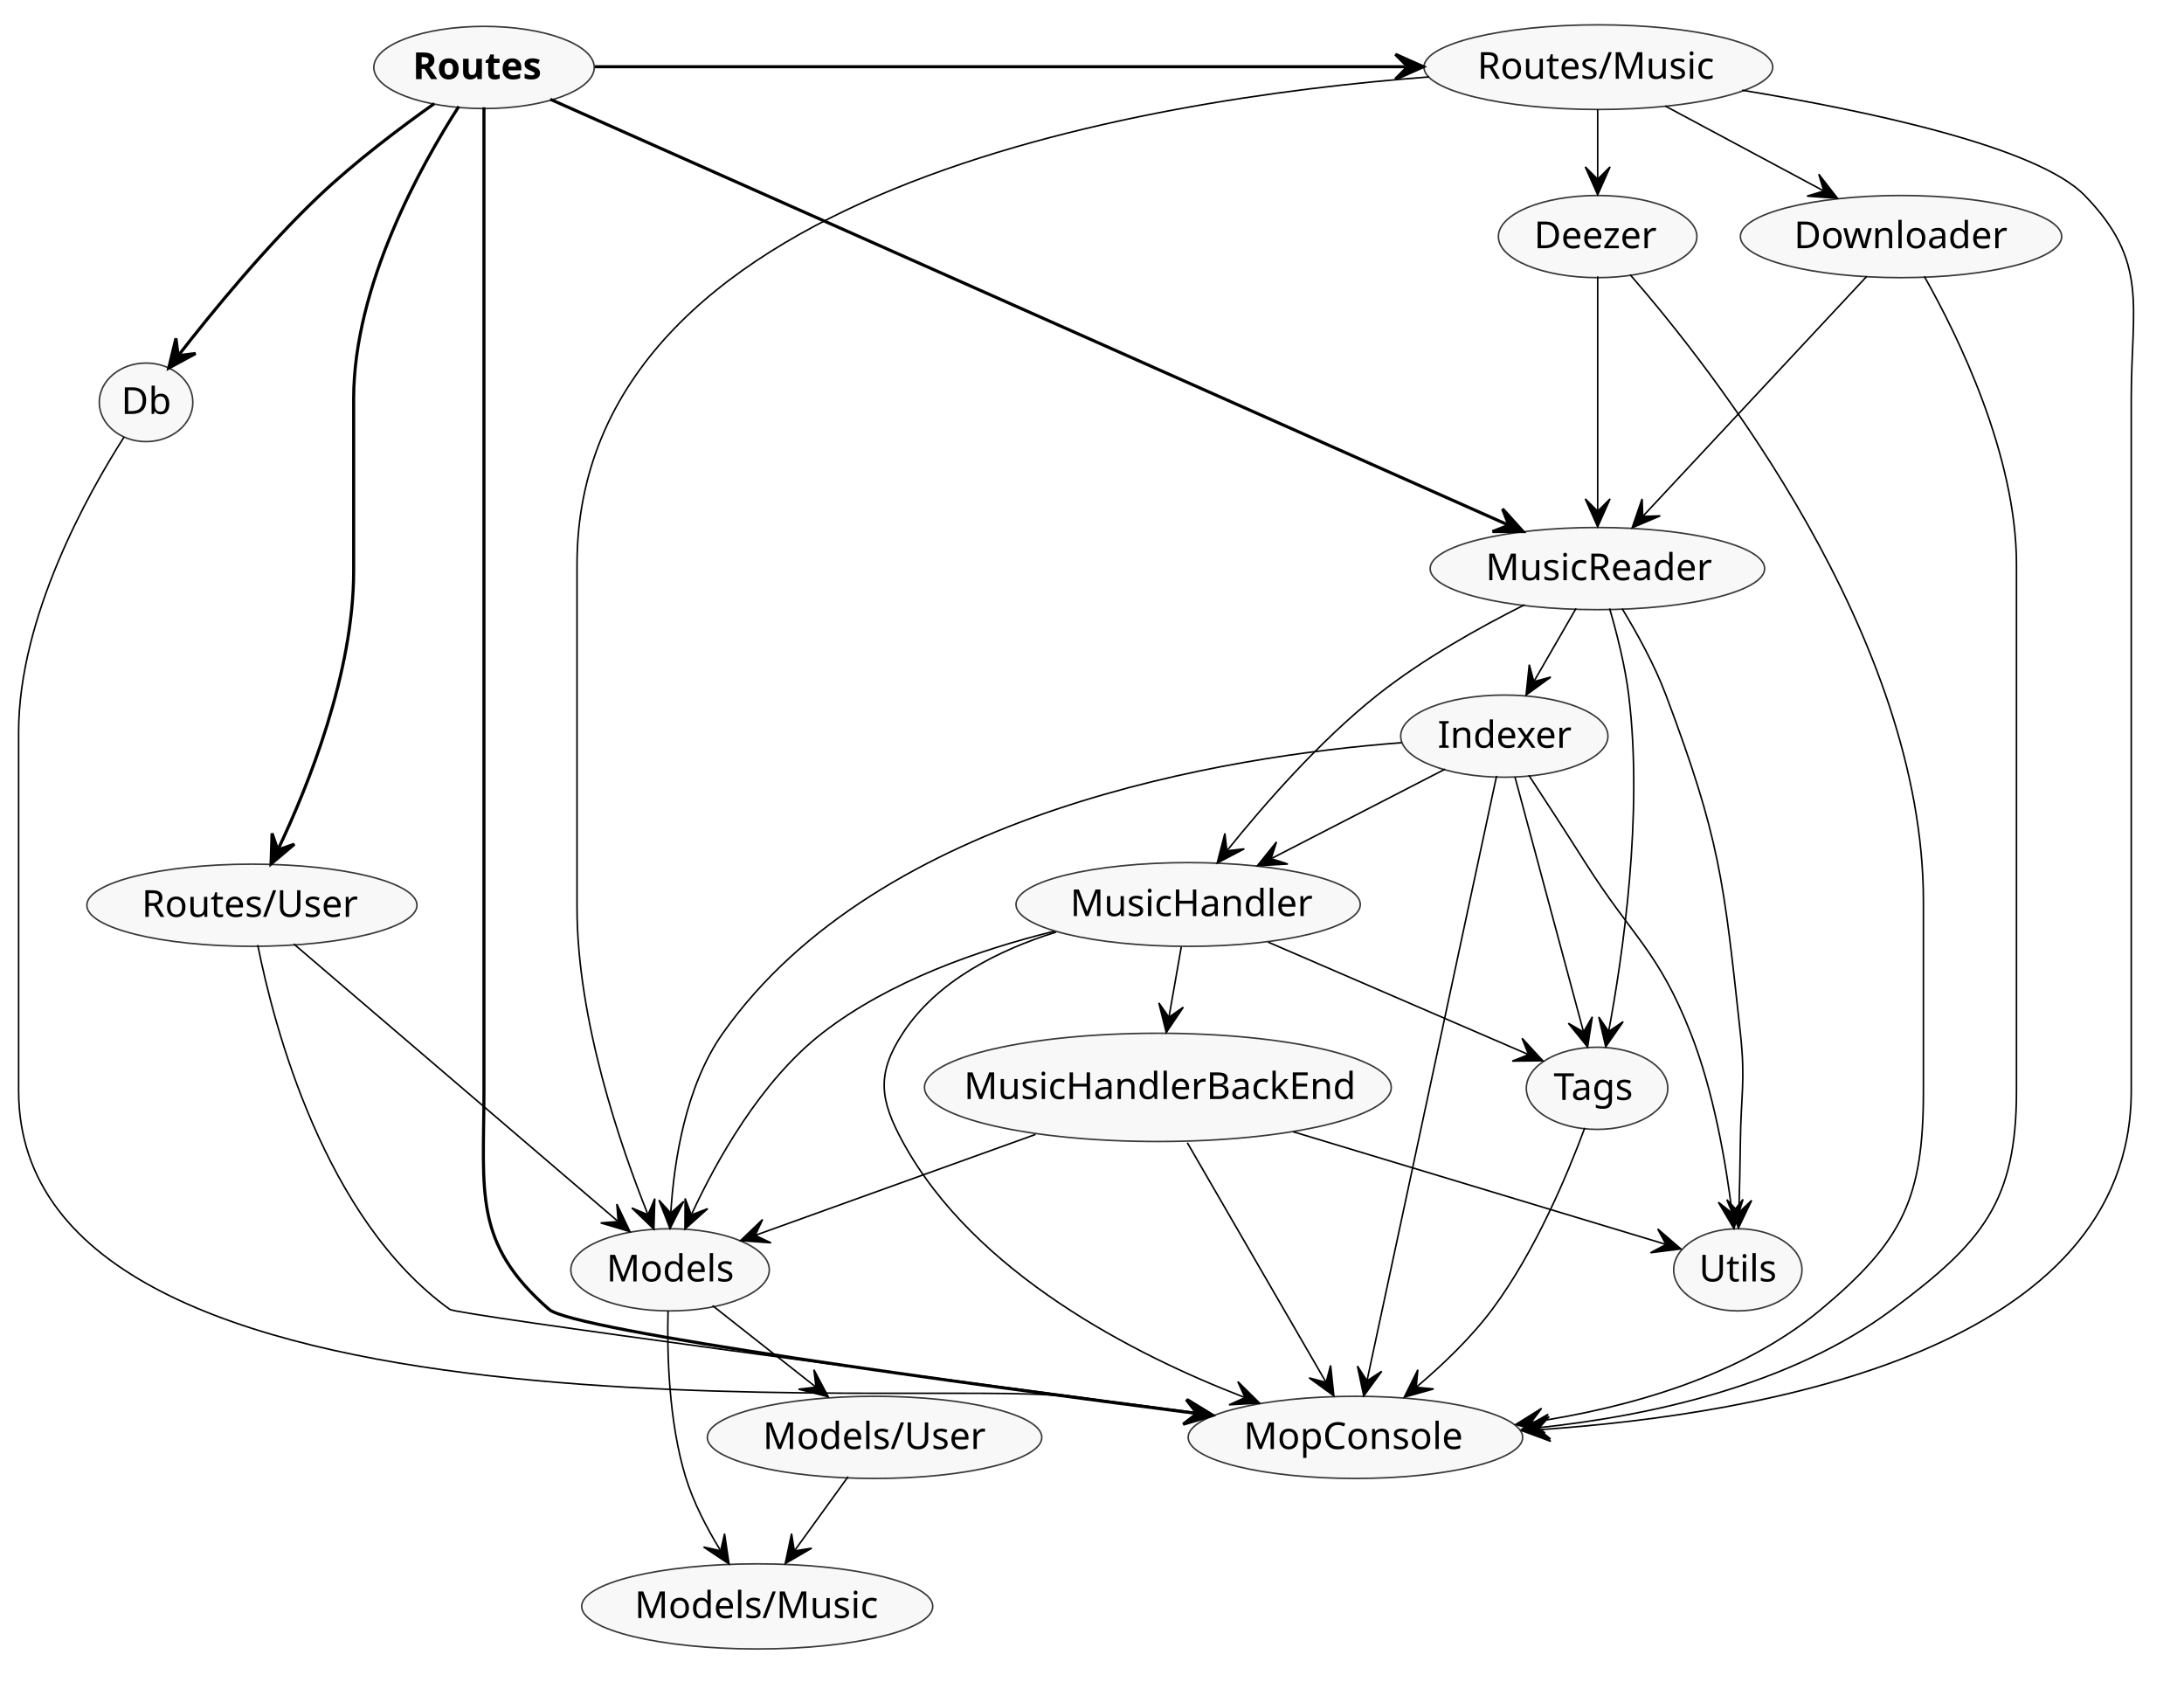
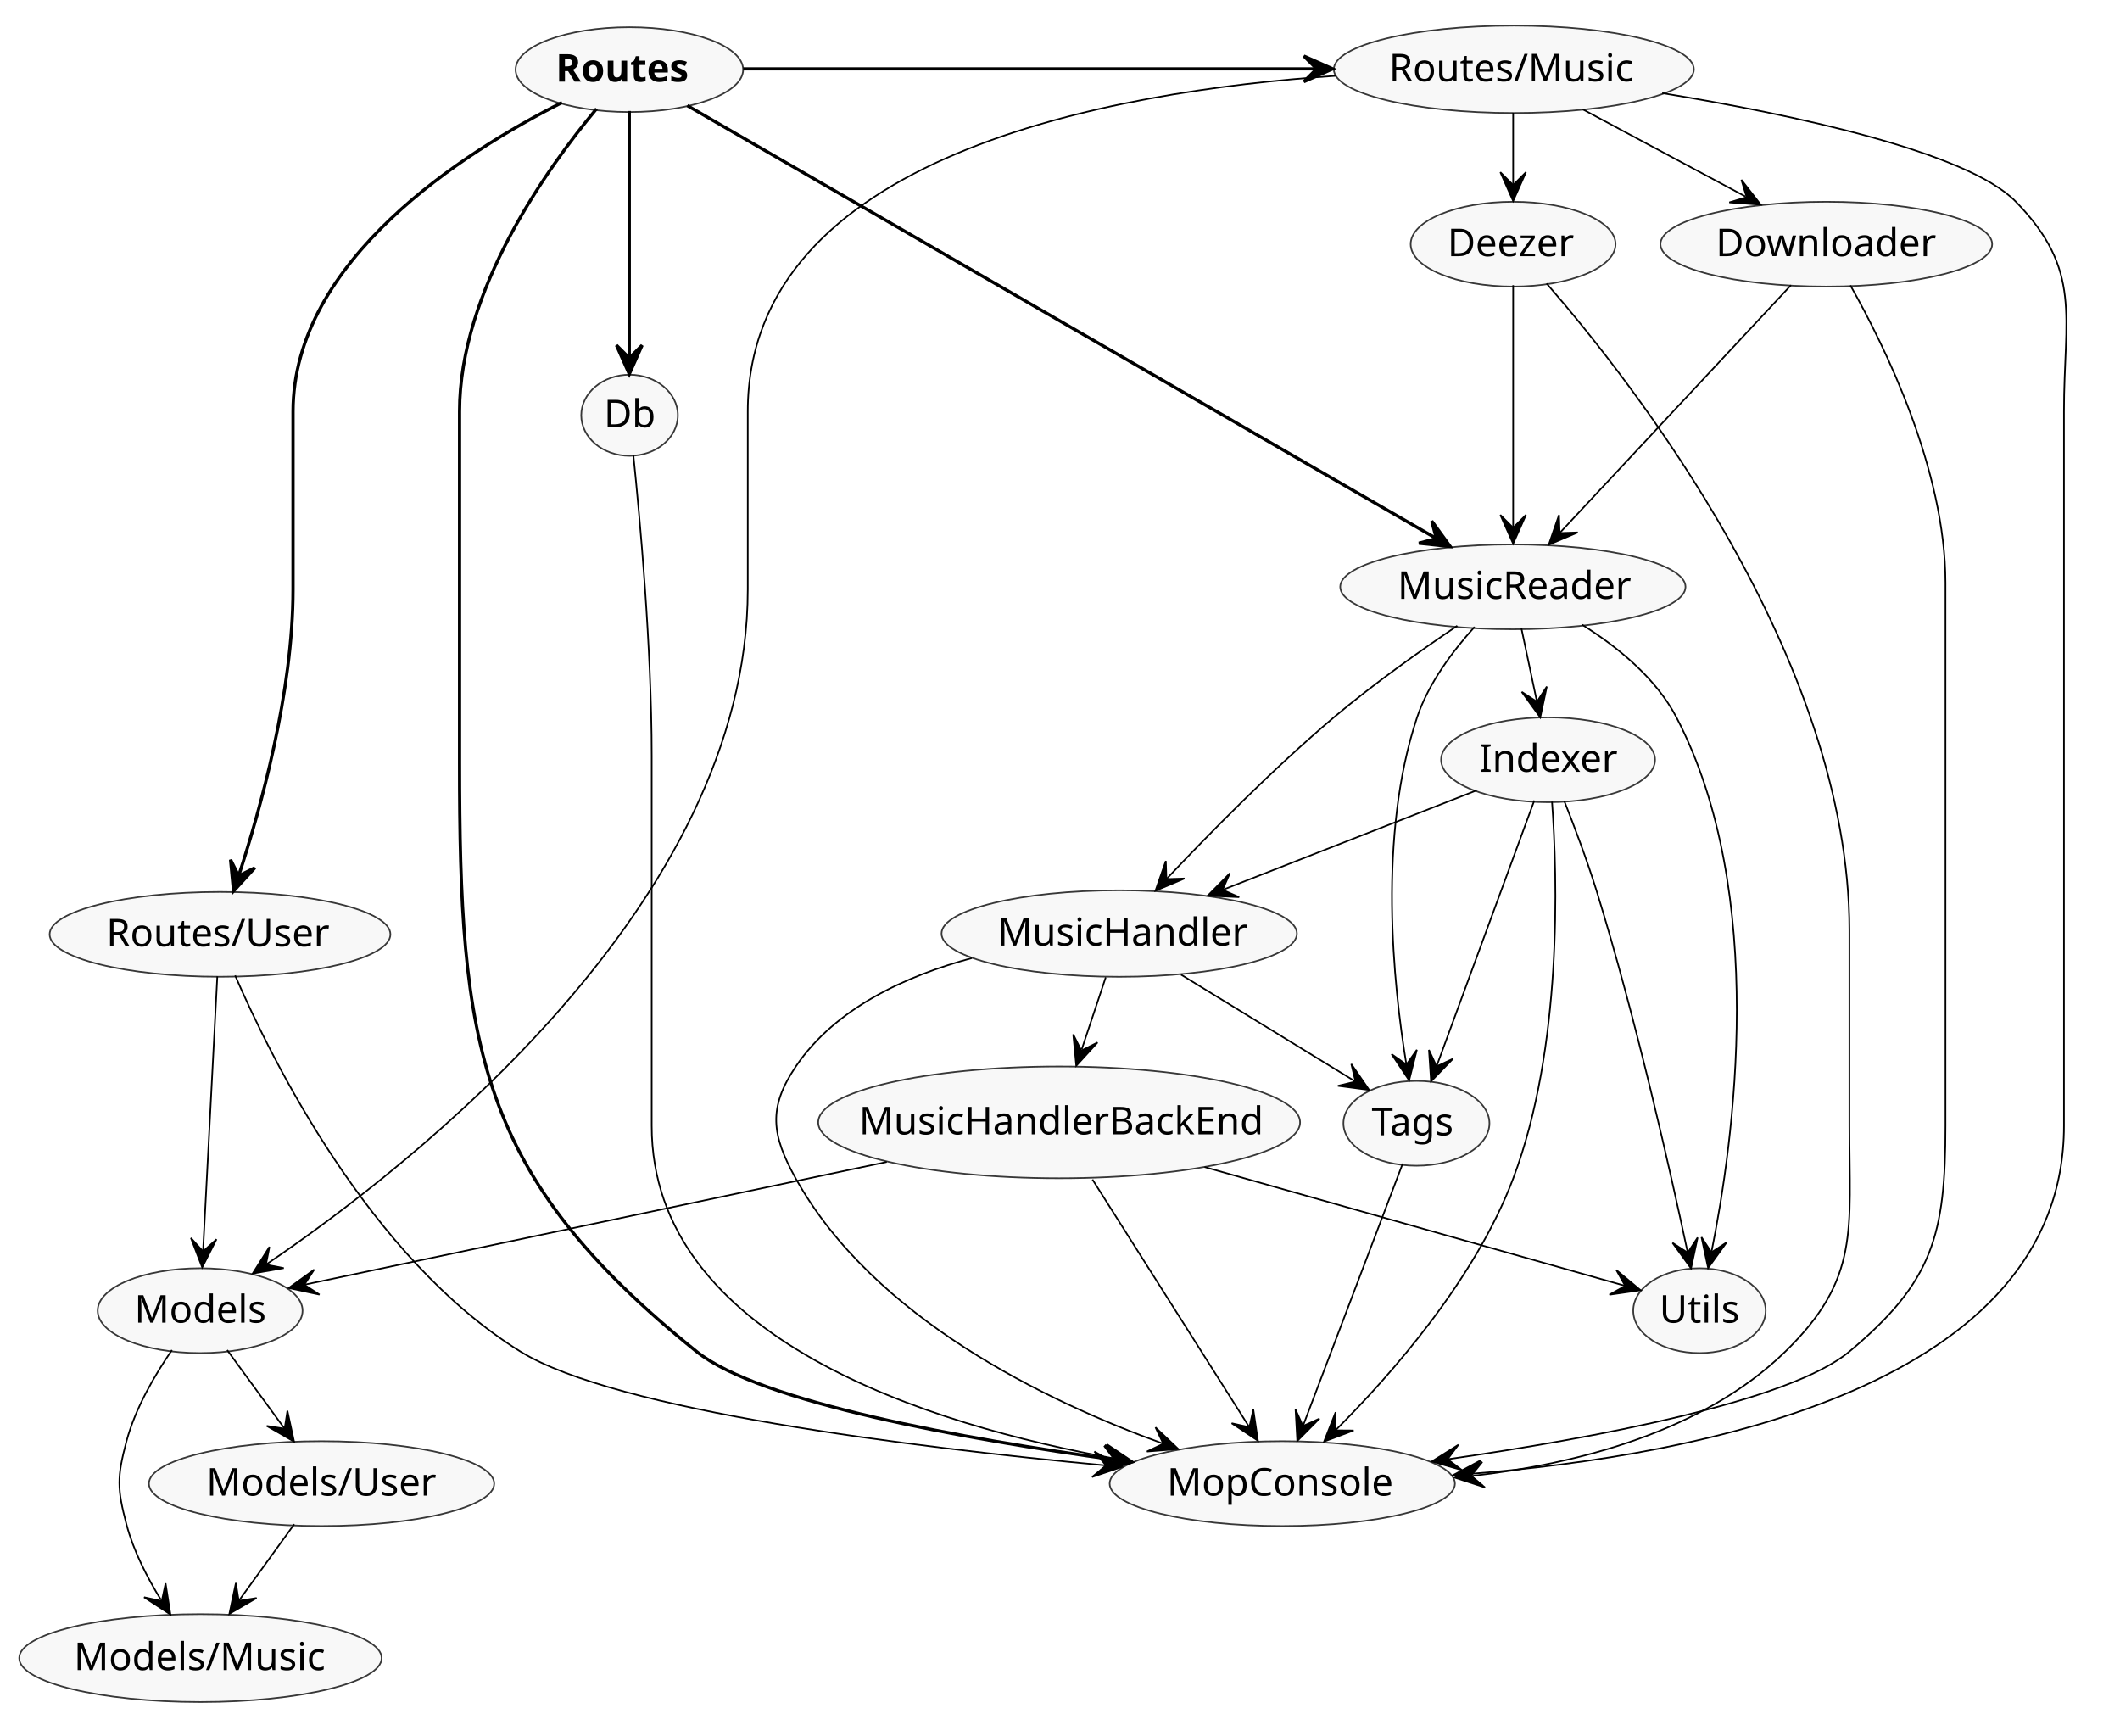
- <svg xmlns="http://www.w3.org/2000/svg" contentScriptType="application/ecmascript" contentStyleType="text/css" height="542px" preserveAspectRatio="none" style="width:704px;height:542px;" version="1.1" viewBox="0 0 704 542" width="704px" zoomAndPan="magnify">
+ <svg xmlns="http://www.w3.org/2000/svg" contentScriptType="application/ecmascript" contentStyleType="text/css" height="542px" preserveAspectRatio="none" style="width:662px;height:542px;" version="1.1" viewBox="0 0 662 542" width="662px" zoomAndPan="magnify">
  <defs />
  <g>
-     <ellipse cx="47.081" cy="129.665" fill="#F8F8F8" rx="15.081" ry="12.665" style="stroke: #383838; stroke-width: 0.5;" />
-     <text fill="#000000" font-family="Tahoma, sans-serif" font-size="12" lengthAdjust="spacingAndGlyphs" textLength="16" x="39.081" y="133.407">Db</text>
-     <ellipse cx="514.991" cy="76.242" fill="#F8F8F8" rx="31.991" ry="13.242" style="stroke: #383838; stroke-width: 0.5;" />
-     <text fill="#000000" font-family="Tahoma, sans-serif" font-size="12" lengthAdjust="spacingAndGlyphs" textLength="41" x="494.491" y="79.984">Deezer</text>
-     <ellipse cx="612.79" cy="76.242" fill="#F8F8F8" rx="51.79" ry="13.242" style="stroke: #383838; stroke-width: 0.5;" />
-     <text fill="#000000" font-family="Tahoma, sans-serif" font-size="12" lengthAdjust="spacingAndGlyphs" textLength="69" x="578.29" y="79.984">Downloader</text>
-     <ellipse cx="484.906" cy="237.242" fill="#F8F8F8" rx="33.406" ry="13.242" style="stroke: #383838; stroke-width: 0.5;" />
-     <text fill="#000000" font-family="Tahoma, sans-serif" font-size="12" lengthAdjust="spacingAndGlyphs" textLength="43" x="463.406" y="240.984">Indexer</text>
-     <ellipse cx="215.991" cy="409.242" fill="#F8F8F8" rx="31.991" ry="13.242" style="stroke: #383838; stroke-width: 0.5;" />
-     <text fill="#000000" font-family="Tahoma, sans-serif" font-size="12" lengthAdjust="spacingAndGlyphs" textLength="41" x="195.491" y="412.984">Models</text>
-     <ellipse cx="244.086" cy="517.717" fill="#F8F8F8" rx="56.586" ry="13.717" style="stroke: #383838; stroke-width: 0.5;" />
-     <text fill="#000000" font-family="Tahoma, sans-serif" font-size="12" lengthAdjust="spacingAndGlyphs" textLength="79" x="204.586" y="521.459">Models/Music</text>
-     <ellipse cx="281.912" cy="463.242" fill="#F8F8F8" rx="53.912" ry="13.242" style="stroke: #383838; stroke-width: 0.5;" />
-     <text fill="#000000" font-family="Tahoma, sans-serif" font-size="12" lengthAdjust="spacingAndGlyphs" textLength="72" x="245.912" y="466.984">Models/User</text>
-     <ellipse cx="436.912" cy="463.242" fill="#F8F8F8" rx="53.912" ry="13.242" style="stroke: #383838; stroke-width: 0.5;" />
-     <text fill="#000000" font-family="Tahoma, sans-serif" font-size="12" lengthAdjust="spacingAndGlyphs" textLength="72" x="400.912" y="466.984">MopConsole</text>
-     <ellipse cx="382.99" cy="291.498" fill="#F8F8F8" rx="55.49" ry="13.498" style="stroke: #383838; stroke-width: 0.5;" />
-     <text fill="#000000" font-family="Tahoma, sans-serif" font-size="12" lengthAdjust="spacingAndGlyphs" textLength="76" x="344.99" y="295.24">MusicHandler</text>
-     <ellipse cx="373.232" cy="350.446" fill="#F8F8F8" rx="75.232" ry="17.446" style="stroke: #383838; stroke-width: 0.5;" />
-     <text fill="#000000" font-family="Tahoma, sans-serif" font-size="12" lengthAdjust="spacingAndGlyphs" textLength="125" x="310.732" y="354.189">MusicHandlerBackEnd</text>
-     <ellipse cx="514.912" cy="183.242" fill="#F8F8F8" rx="53.912" ry="13.242" style="stroke: #383838; stroke-width: 0.5;" />
-     <text fill="#000000" font-family="Tahoma, sans-serif" font-size="12" lengthAdjust="spacingAndGlyphs" textLength="72" x="478.912" y="186.984">MusicReader</text>
-     <ellipse cx="156.027" cy="21.742" fill="#F8F8F8" rx="35.527" ry="13.242" style="stroke: #383838; stroke-width: 0.5;" />
-     <text fill="#000000" font-family="Tahoma, sans-serif" font-size="12" font-weight="bold" lengthAdjust="spacingAndGlyphs" textLength="46" x="133.027" y="25.484">Routes</text>
-     <ellipse cx="515.219" cy="21.644" fill="#F8F8F8" rx="56.219" ry="13.644" style="stroke: #383838; stroke-width: 0.5;" />
-     <text fill="#000000" font-family="Tahoma, sans-serif" font-size="12" lengthAdjust="spacingAndGlyphs" textLength="78" x="476.219" y="25.386">Routes/Music</text>
-     <ellipse cx="81.205" cy="291.742" fill="#F8F8F8" rx="53.205" ry="13.242" style="stroke: #383838; stroke-width: 0.5;" />
-     <text fill="#000000" font-family="Tahoma, sans-serif" font-size="12" lengthAdjust="spacingAndGlyphs" textLength="71" x="45.705" y="295.484">Routes/User</text>
-     <ellipse cx="514.799" cy="350.742" fill="#F8F8F8" rx="22.799" ry="13.242" style="stroke: #383838; stroke-width: 0.5;" />
-     <text fill="#000000" font-family="Tahoma, sans-serif" font-size="12" lengthAdjust="spacingAndGlyphs" textLength="28" x="500.799" y="354.484">Tags</text>
-     <ellipse cx="560.178" cy="409.242" fill="#F8F8F8" rx="20.678" ry="13.242" style="stroke: #383838; stroke-width: 0.5;" />
-     <text fill="#000000" font-family="Tahoma, sans-serif" font-size="12" lengthAdjust="spacingAndGlyphs" textLength="25" x="547.678" y="412.984">Utils</text>
-     <path d="M40.045,140.765 C28.347,159.056 6,198.861 6,236 C6,236 6,236 6,351.5 C6,470.793 298.062,444.348 343,450 C356.956,451.755 372.076,453.677 386.024,455.457 " fill="none" id="Db-&gt;MopConsole" style="stroke: #000000; stroke-width: 0.5;" />
-     <polygon fill="#000000" points="391.106,456.107,382.686,450.997,386.146,455.472,381.671,458.933,391.106,456.107" style="stroke: #000000; stroke-width: 0.5;" />
-     <path d="M525.452,88.514 C552.01,119.016 620,205.41 620,290.5 C620,290.5 620,290.5 620,351.5 C620,386.096 613.532,399.797 587,422 C561.013,443.747 524.372,453.781 493.809,458.362 " fill="none" id="Deezer-&gt;MopConsole" style="stroke: #000000; stroke-width: 0.5;" />
-     <polygon fill="#000000" points="488.569,459.103,498.04,461.804,493.52,458.403,496.92,453.883,488.569,459.103" style="stroke: #000000; stroke-width: 0.5;" />
-     <path d="M515,89.045 C515,107.617 515,143.329 515,164.674 " fill="none" id="Deezer-&gt;MusicReader" style="stroke: #000000; stroke-width: 0.5;" />
-     <polygon fill="#000000" points="515,169.772,519,160.772,515,164.772,511,160.772,515,169.772" style="stroke: #000000; stroke-width: 0.5;" />
-     <path d="M620.31,89.116 C631.093,108.173 650,146.63 650,182 C650,182 650,182 650,351.5 C650,387.525 638.875,400.458 610,422 C577.147,446.51 531.753,456.35 495.707,460.147 " fill="none" id="Downloader-&gt;MopConsole" style="stroke: #000000; stroke-width: 0.5;" />
-     <polygon fill="#000000" points="490.459,460.664,499.809,463.761,495.435,460.173,499.022,455.799,490.459,460.664" style="stroke: #000000; stroke-width: 0.5;" />
-     <path d="M601.758,89.045 C583.962,108.112 549.306,145.244 529.607,166.349 " fill="none" id="Downloader-&gt;MusicReader" style="stroke: #000000; stroke-width: 0.5;" />
-     <polygon fill="#000000" points="526.111,170.096,535.176,166.245,529.522,166.44,529.327,160.787,526.111,170.096" style="stroke: #000000; stroke-width: 0.5;" />
-     <path d="M451.839,239.351 C395.847,243.624 283.713,261.204 233,333 C220.889,350.146 217.242,374.521 216.231,390.778 " fill="none" id="Indexer-&gt;Models" style="stroke: #000000; stroke-width: 0.5;" />
-     <polygon fill="#000000" points="215.98,395.958,220.41,387.162,216.221,390.964,212.419,386.775,215.98,395.958" style="stroke: #000000; stroke-width: 0.5;" />
-     <path d="M482.419,250.043 C474.41,287.418 449.961,401.516 440.652,444.959 " fill="none" id="Indexer-&gt;MopConsole" style="stroke: #000000; stroke-width: 0.5;" />
-     <polygon fill="#000000" points="439.593,449.897,445.39,441.935,440.641,445.008,437.568,440.259,439.593,449.897" style="stroke: #000000; stroke-width: 0.5;" />
-     <path d="M465.815,247.875 C450.095,255.966 427.662,267.512 410.108,276.547 " fill="none" id="Indexer-&gt;MusicHandler" style="stroke: #000000; stroke-width: 0.5;" />
-     <polygon fill="#000000" points="405.296,279.024,415.129,278.461,409.741,276.736,411.467,271.348,405.296,279.024" style="stroke: #000000; stroke-width: 0.5;" />
-     <path d="M488.325,250.358 C493.692,270.305 504.277,309.647 510.376,332.314 " fill="none" id="Indexer-&gt;Tags" style="stroke: #000000; stroke-width: 0.5;" />
-     <polygon fill="#000000" points="511.751,337.425,513.274,327.695,510.451,332.597,505.549,329.774,511.751,337.425" style="stroke: #000000; stroke-width: 0.5;" />
-     <path d="M492.807,249.856 C498.008,257.792 504.969,268.487 511,278 C526.388,302.271 534.46,306.265 545,333 C552.461,351.924 556.364,375.055 558.295,390.583 " fill="none" id="Indexer-&gt;Utils" style="stroke: #000000; stroke-width: 0.5;" />
-     <polygon fill="#000000" points="558.921,395.937,561.85,386.534,558.341,390.971,553.904,387.462,558.921,395.937" style="stroke: #000000; stroke-width: 0.5;" />
-     <path d="M215.343,422.461 C214.996,435.958 215.502,457.974 221,476 C223.492,484.169 227.843,492.492 232.095,499.451 " fill="none" id="Models-&gt;Models/Music" style="stroke: #000000; stroke-width: 0.5;" />
-     <polygon fill="#000000" points="234.998,504.032,233.558,494.289,232.321,499.809,226.801,498.572,234.998,504.032" style="stroke: #000000; stroke-width: 0.5;" />
-     <path d="M229.675,420.774 C239.275,428.338 252.244,438.556 262.868,446.926 " fill="none" id="Models-&gt;Models/User" style="stroke: #000000; stroke-width: 0.5;" />
-     <polygon fill="#000000" points="266.962,450.152,262.368,441.44,263.034,447.057,257.417,447.724,266.962,450.152" style="stroke: #000000; stroke-width: 0.5;" />
-     <path d="M273.377,475.913 C268.278,482.958 261.74,491.991 256.127,499.746 " fill="none" id="Models/User-&gt;Models/Music" style="stroke: #000000; stroke-width: 0.5;" />
-     <polygon fill="#000000" points="253.119,503.902,261.637,498.957,256.051,499.852,255.156,494.266,253.119,503.902" style="stroke: #000000; stroke-width: 0.5;" />
-     <path d="M339.845,300.118 C315.918,306.006 286.708,316.106 265,333 C245.2,348.41 230.897,374.179 223.025,391.133 " fill="none" id="MusicHandler-&gt;Models" style="stroke: #000000; stroke-width: 0.5;" />
-     <polygon fill="#000000" points="220.79,396.091,228.136,389.531,222.845,391.533,220.843,386.242,220.79,396.091" style="stroke: #000000; stroke-width: 0.5;" />
-     <path d="M340.474,300.377 C321.988,306.14 302.061,316.045 291,333 C282.501,346.028 283.551,354.344 291,368 C314.185,410.503 365.741,436.673 400.946,450.275 " fill="none" id="MusicHandler-&gt;MopConsole" style="stroke: #000000; stroke-width: 0.5;" />
-     <polygon fill="#000000" points="406.016,452.191,399.011,445.268,401.339,450.424,396.183,452.752,406.016,452.191" style="stroke: #000000; stroke-width: 0.5;" />
-     <path d="M380.781,305.15 C379.621,311.759 378.169,320.035 376.835,327.643 " fill="none" id="MusicHandler-&gt;MusicHandlerBackEnd" style="stroke: #000000; stroke-width: 0.5;" />
-     <polygon fill="#000000" points="375.934,332.774,381.43,324.601,376.798,327.849,373.55,323.218,375.934,332.774" style="stroke: #000000; stroke-width: 0.5;" />
-     <path d="M408.764,303.625 C433.14,314.151 469.357,329.791 492.572,339.815 " fill="none" id="MusicHandler-&gt;Tags" style="stroke: #000000; stroke-width: 0.5;" />
-     <polygon fill="#000000" points="497.32,341.865,490.642,334.626,492.729,339.883,487.472,341.97,497.32,341.865" style="stroke: #000000; stroke-width: 0.5;" />
-     <path d="M333.787,365.612 C305.688,375.724 268.541,389.092 243.539,398.089 " fill="none" id="MusicHandlerBackEnd-&gt;Models" style="stroke: #000000; stroke-width: 0.5;" />
-     <polygon fill="#000000" points="238.707,399.828,248.53,400.542,243.411,398.134,245.819,393.015,238.707,399.828" style="stroke: #000000; stroke-width: 0.5;" />
-     <path d="M382.72,368.283 C394.814,389.163 415.336,424.595 427.382,445.393 " fill="none" id="MusicHandlerBackEnd-&gt;MopConsole" style="stroke: #000000; stroke-width: 0.5;" />
-     <polygon fill="#000000" points="429.962,449.849,428.912,440.056,427.456,445.522,421.989,444.066,429.962,449.849" style="stroke: #000000; stroke-width: 0.5;" />
-     <path d="M416.843,364.747 C454.397,376.093 507.007,391.989 536.877,401.014 " fill="none" id="MusicHandlerBackEnd-&gt;Utils" style="stroke: #000000; stroke-width: 0.5;" />
-     <polygon fill="#000000" points="541.825,402.509,534.366,396.078,537.038,401.063,532.053,403.736,541.825,402.509" style="stroke: #000000; stroke-width: 0.5;" />
-     <path d="M508.042,196.061 C504.028,203.017 498.924,211.865 494.54,219.463 " fill="none" id="MusicReader-&gt;Indexer" style="stroke: #000000; stroke-width: 0.5;" />
-     <polygon fill="#000000" points="491.92,224.005,499.882,218.208,494.418,219.674,492.952,214.21,491.92,224.005" style="stroke: #000000; stroke-width: 0.5;" />
-     <path d="M491.46,194.892 C477.049,202.119 458.629,212.391 444,224 C425.316,238.827 407.28,259.539 395.73,273.892 " fill="none" id="MusicReader-&gt;MusicHandler" style="stroke: #000000; stroke-width: 0.5;" />
-     <polygon fill="#000000" points="392.36,278.128,401.093,273.575,395.473,274.215,394.833,268.595,392.36,278.128" style="stroke: #000000; stroke-width: 0.5;" />
-     <path d="M518.85,196.108 C521.143,203.967 523.828,214.48 525,224 C529.742,262.521 523.094,307.985 518.576,332.226 " fill="none" id="MusicReader-&gt;Tags" style="stroke: #000000; stroke-width: 0.5;" />
-     <polygon fill="#000000" points="517.593,337.35,523.216,329.264,518.534,332.439,515.359,327.758,517.593,337.35" style="stroke: #000000; stroke-width: 0.5;" />
-     <path d="M522.892,196.171 C527.583,203.879 533.317,214.208 537,224 C554.464,270.429 555.635,283.686 561,333 C562.682,348.464 561.194,352.446 561,368 C560.907,375.417 560.718,383.606 560.529,390.632 " fill="none" id="MusicReader-&gt;Utils" style="stroke: #000000; stroke-width: 0.5;" />
-     <polygon fill="#000000" points="560.386,395.747,564.636,386.863,560.526,390.749,556.639,386.639,560.386,395.747" style="stroke: #000000; stroke-width: 0.5;" />
-     <path d="M139.997,33.379 C129.1,41.104 114.606,52.014 103,63 C85.67,79.404 68.196,100.794 57.485,114.588 " fill="none" id="&lt;b&gt;Routes&lt;/b&gt;-&gt;Db" style="stroke: #000000; stroke-width: 1.0;" />
-     <polygon fill="#000000" points="54.386,118.611,63.046,113.921,57.436,114.649,56.708,109.04,54.386,118.611" style="stroke: #000000; stroke-width: 1.0;" />
-     <path d="M156,34.582 C156,54.259 156,94.455 156,128.5 C156,128.5 156,128.5 156,351.5 C156,384.194 152.355,400.517 177,422 C184.806,428.805 312.092,446.049 385.616,455.522 " fill="none" id="&lt;b&gt;Routes&lt;/b&gt;-&gt;MopConsole" style="stroke: #000000; stroke-width: 1.0;" />
-     <polygon fill="#000000" points="390.815,456.191,382.399,451.074,385.856,455.552,381.378,459.009,390.815,456.191" style="stroke: #000000; stroke-width: 1.0;" />
-     <path d="M177.382,32 C238.853,59.311 416.119,138.068 486.095,169.158 " fill="none" id="&lt;b&gt;Routes&lt;/b&gt;-&gt;MusicReader" style="stroke: #000000; stroke-width: 1.0;" />
-     <polygon fill="#000000" points="490.944,171.312,484.344,164.002,486.375,169.282,481.095,171.313,490.944,171.312" style="stroke: #000000; stroke-width: 1.0;" />
-     <path d="M191.76,21.5 C279.038,21.5 366.317,21.5 453.596,21.5 " fill="none" id="&lt;b&gt;Routes&lt;/b&gt;-&gt;Routes/Music" style="stroke: #000000; stroke-width: 1.0;" />
-     <polygon fill="#000000" points="458.812,21.5,449.812,17.5,453.812,21.5,449.812,25.5,458.812,21.5" style="stroke: #000000; stroke-width: 1.0;" />
-     <path d="M147.902,34.295 C135.697,53.253 114,92.078 114,128.5 C114,128.5 114,128.5 114,184 C114,216.973 99.389,253.22 89.611,273.784 " fill="none" id="&lt;b&gt;Routes&lt;/b&gt;-&gt;Routes/User" style="stroke: #000000; stroke-width: 1.0;" />
-     <polygon fill="#000000" points="87.363,278.418,94.891,272.067,89.546,273.92,87.693,268.575,87.363,278.418" style="stroke: #000000; stroke-width: 1.0;" />
-     <path d="M515,35.209 C515,41.883 515,50.166 515,57.444 " fill="none" id="Routes/Music-&gt;Deezer" style="stroke: #000000; stroke-width: 0.5;" />
-     <polygon fill="#000000" points="515,62.77,519,53.77,515,57.77,511,53.77,515,62.77" style="stroke: #000000; stroke-width: 0.5;" />
-     <path d="M536.749,34.151 C551.774,42.2 571.81,52.934 587.573,61.378 " fill="none" id="Routes/Music-&gt;Downloader" style="stroke: #000000; stroke-width: 0.5;" />
-     <polygon fill="#000000" points="592.318,63.92,586.273,56.144,587.91,61.559,582.496,63.197,592.318,63.92" style="stroke: #000000; stroke-width: 0.5;" />
-     <path d="M460.672,24.789 C367.227,31.954 186,61.395 186,182 C186,182 186,182 186,292.5 C186,328.71 199.984,369.315 208.857,391.434 " fill="none" id="Routes/Music-&gt;Models" style="stroke: #000000; stroke-width: 0.5;" />
-     <polygon fill="#000000" points="210.774,396.126,211.072,386.282,208.883,391.498,203.667,389.308,210.774,396.126" style="stroke: #000000; stroke-width: 0.5;" />
-     <path d="M561.535,29.072 C602.089,35.741 656.737,47.314 672,63 C692.827,84.404 687,98.635 687,128.5 C687,128.5 687,128.5 687,351.5 C687,434.683 569.783,455.758 495.876,460.779 " fill="none" id="Routes/Music-&gt;MopConsole" style="stroke: #000000; stroke-width: 0.5;" />
-     <polygon fill="#000000" points="490.631,461.114,499.868,464.532,495.621,460.795,499.358,456.549,490.631,461.114" style="stroke: #000000; stroke-width: 0.5;" />
-     <path d="M94.687,304.21 C119.503,325.441 171.853,370.23 198.948,393.411 " fill="none" id="Routes/User-&gt;Models" style="stroke: #000000; stroke-width: 0.5;" />
-     <polygon fill="#000000" points="203.072,396.939,198.832,388.049,199.272,393.689,193.632,394.129,203.072,396.939" style="stroke: #000000; stroke-width: 0.5;" />
-     <path d="M83.082,304.565 C88.291,330.763 104.498,392.842 145,422 C147.432,423.751 302.754,444.37 385.839,455.297 " fill="none" id="Routes/User-&gt;MopConsole" style="stroke: #000000; stroke-width: 0.5;" />
-     <polygon fill="#000000" points="391.205,456.003,382.803,450.864,386.248,455.351,381.761,458.796,391.205,456.003" style="stroke: #000000; stroke-width: 0.5;" />
-     <path d="M510.841,363.497 C505.4,378.178 494.899,403.378 481,422 C474.101,431.243 464.844,440.036 456.601,447.012 " fill="none" id="Tags-&gt;MopConsole" style="stroke: #000000; stroke-width: 0.5;" />
-     <polygon fill="#000000" points="452.651,450.285,462.134,447.626,456.502,447.096,457.031,441.464,452.651,450.285" style="stroke: #000000; stroke-width: 0.5;" />
+     <ellipse cx="196.581" cy="129.665" fill="#F8F8F8" rx="15.081" ry="12.665" style="stroke: #383838; stroke-width: 0.5;" />
+     <text fill="#000000" font-family="Tahoma, sans-serif" font-size="12" lengthAdjust="spacingAndGlyphs" textLength="16" x="188.581" y="133.407">Db</text>
+     <ellipse cx="472.491" cy="76.242" fill="#F8F8F8" rx="31.991" ry="13.242" style="stroke: #383838; stroke-width: 0.5;" />
+     <text fill="#000000" font-family="Tahoma, sans-serif" font-size="12" lengthAdjust="spacingAndGlyphs" textLength="41" x="451.991" y="79.984">Deezer</text>
+     <ellipse cx="570.29" cy="76.242" fill="#F8F8F8" rx="51.79" ry="13.242" style="stroke: #383838; stroke-width: 0.5;" />
+     <text fill="#000000" font-family="Tahoma, sans-serif" font-size="12" lengthAdjust="spacingAndGlyphs" textLength="69" x="535.79" y="79.984">Downloader</text>
+     <ellipse cx="483.406" cy="237.242" fill="#F8F8F8" rx="33.406" ry="13.242" style="stroke: #383838; stroke-width: 0.5;" />
+     <text fill="#000000" font-family="Tahoma, sans-serif" font-size="12" lengthAdjust="spacingAndGlyphs" textLength="43" x="461.906" y="240.984">Indexer</text>
+     <ellipse cx="62.491" cy="409.242" fill="#F8F8F8" rx="31.991" ry="13.242" style="stroke: #383838; stroke-width: 0.5;" />
+     <text fill="#000000" font-family="Tahoma, sans-serif" font-size="12" lengthAdjust="spacingAndGlyphs" textLength="41" x="41.991" y="412.984">Models</text>
+     <ellipse cx="62.586" cy="517.717" fill="#F8F8F8" rx="56.586" ry="13.717" style="stroke: #383838; stroke-width: 0.5;" />
+     <text fill="#000000" font-family="Tahoma, sans-serif" font-size="12" lengthAdjust="spacingAndGlyphs" textLength="79" x="23.086" y="521.459">Models/Music</text>
+     <ellipse cx="100.412" cy="463.242" fill="#F8F8F8" rx="53.912" ry="13.242" style="stroke: #383838; stroke-width: 0.5;" />
+     <text fill="#000000" font-family="Tahoma, sans-serif" font-size="12" lengthAdjust="spacingAndGlyphs" textLength="72" x="64.412" y="466.984">Models/User</text>
+     <ellipse cx="400.412" cy="463.242" fill="#F8F8F8" rx="53.912" ry="13.242" style="stroke: #383838; stroke-width: 0.5;" />
+     <text fill="#000000" font-family="Tahoma, sans-serif" font-size="12" lengthAdjust="spacingAndGlyphs" textLength="72" x="364.412" y="466.984">MopConsole</text>
+     <ellipse cx="349.49" cy="291.498" fill="#F8F8F8" rx="55.49" ry="13.498" style="stroke: #383838; stroke-width: 0.5;" />
+     <text fill="#000000" font-family="Tahoma, sans-serif" font-size="12" lengthAdjust="spacingAndGlyphs" textLength="76" x="311.49" y="295.24">MusicHandler</text>
+     <ellipse cx="330.732" cy="350.446" fill="#F8F8F8" rx="75.232" ry="17.446" style="stroke: #383838; stroke-width: 0.5;" />
+     <text fill="#000000" font-family="Tahoma, sans-serif" font-size="12" lengthAdjust="spacingAndGlyphs" textLength="125" x="268.232" y="354.189">MusicHandlerBackEnd</text>
+     <ellipse cx="472.412" cy="183.242" fill="#F8F8F8" rx="53.912" ry="13.242" style="stroke: #383838; stroke-width: 0.5;" />
+     <text fill="#000000" font-family="Tahoma, sans-serif" font-size="12" lengthAdjust="spacingAndGlyphs" textLength="72" x="436.412" y="186.984">MusicReader</text>
+     <ellipse cx="196.527" cy="21.742" fill="#F8F8F8" rx="35.527" ry="13.242" style="stroke: #383838; stroke-width: 0.5;" />
+     <text fill="#000000" font-family="Tahoma, sans-serif" font-size="12" font-weight="bold" lengthAdjust="spacingAndGlyphs" textLength="46" x="173.527" y="25.484">Routes</text>
+     <ellipse cx="472.719" cy="21.644" fill="#F8F8F8" rx="56.219" ry="13.644" style="stroke: #383838; stroke-width: 0.5;" />
+     <text fill="#000000" font-family="Tahoma, sans-serif" font-size="12" lengthAdjust="spacingAndGlyphs" textLength="78" x="433.719" y="25.386">Routes/Music</text>
+     <ellipse cx="68.705" cy="291.742" fill="#F8F8F8" rx="53.205" ry="13.242" style="stroke: #383838; stroke-width: 0.5;" />
+     <text fill="#000000" font-family="Tahoma, sans-serif" font-size="12" lengthAdjust="spacingAndGlyphs" textLength="71" x="33.205" y="295.484">Routes/User</text>
+     <ellipse cx="442.299" cy="350.742" fill="#F8F8F8" rx="22.799" ry="13.242" style="stroke: #383838; stroke-width: 0.5;" />
+     <text fill="#000000" font-family="Tahoma, sans-serif" font-size="12" lengthAdjust="spacingAndGlyphs" textLength="28" x="428.299" y="354.484">Tags</text>
+     <ellipse cx="530.678" cy="409.242" fill="#F8F8F8" rx="20.678" ry="13.242" style="stroke: #383838; stroke-width: 0.5;" />
+     <text fill="#000000" font-family="Tahoma, sans-serif" font-size="12" lengthAdjust="spacingAndGlyphs" textLength="25" x="518.178" y="412.984">Utils</text>
+     <path d="M197.784,142.192 C199.805,161.636 203.5,201.857 203.5,236 C203.5,236 203.5,236 203.5,351.5 C203.5,418.115 290.243,444.978 348.61,455.514 " fill="none" id="Db-&gt;MopConsole" style="stroke: #000000; stroke-width: 0.5;" />
+     <polygon fill="#000000" points="353.814,456.424,345.638,450.933,348.889,455.562,344.259,458.813,353.814,456.424" style="stroke: #000000; stroke-width: 0.5;" />
+     <path d="M482.952,88.514 C509.51,119.016 577.5,205.41 577.5,290.5 C577.5,290.5 577.5,290.5 577.5,351.5 C577.5,384.07 580.839,399.282 557.5,422 C531.672,447.141 492.362,457.135 459.54,460.847 " fill="none" id="Deezer-&gt;MopConsole" style="stroke: #000000; stroke-width: 0.5;" />
+     <polygon fill="#000000" points="454.331,461.39,463.697,464.435,459.304,460.872,462.868,456.478,454.331,461.39" style="stroke: #000000; stroke-width: 0.5;" />
+     <path d="M472.5,89.045 C472.5,107.617 472.5,143.329 472.5,164.674 " fill="none" id="Deezer-&gt;MusicReader" style="stroke: #000000; stroke-width: 0.5;" />
+     <polygon fill="#000000" points="472.5,169.772,476.5,160.772,472.5,164.772,468.5,160.772,472.5,169.772" style="stroke: #000000; stroke-width: 0.5;" />
+     <path d="M577.81,89.116 C588.593,108.173 607.5,146.63 607.5,182 C607.5,182 607.5,182 607.5,351.5 C607.5,385.552 603.646,400.184 577.5,422 C558.692,437.693 497.422,449.081 452.217,455.603 " fill="none" id="Downloader-&gt;MopConsole" style="stroke: #000000; stroke-width: 0.5;" />
+     <polygon fill="#000000" points="447.065,456.335,456.539,459.027,452.015,455.631,455.412,451.107,447.065,456.335" style="stroke: #000000; stroke-width: 0.5;" />
+     <path d="M559.258,89.045 C541.462,108.112 506.806,145.244 487.107,166.349 " fill="none" id="Downloader-&gt;MusicReader" style="stroke: #000000; stroke-width: 0.5;" />
+     <polygon fill="#000000" points="483.611,170.096,492.676,166.245,487.022,166.44,486.827,160.787,483.611,170.096" style="stroke: #000000; stroke-width: 0.5;" />
+     <path d="M484.635,250.314 C486.351,273.982 487.94,327.103 472.5,368 C460.62,399.468 434.513,429.111 417.218,446.407 " fill="none" id="Indexer-&gt;MopConsole" style="stroke: #000000; stroke-width: 0.5;" />
+     <polygon fill="#000000" points="413.456,450.115,422.675,446.648,417.018,446.606,417.06,440.949,413.456,450.115" style="stroke: #000000; stroke-width: 0.5;" />
+     <path d="M461.071,246.787 C439.418,255.271 406.399,268.208 381.893,277.809 " fill="none" id="Indexer-&gt;MusicHandler" style="stroke: #000000; stroke-width: 0.5;" />
+     <polygon fill="#000000" points="377.111,279.682,386.95,280.123,381.766,277.858,384.031,272.674,377.111,279.682" style="stroke: #000000; stroke-width: 0.5;" />
+     <path d="M479.112,249.932 C471.776,269.884 457.002,310.062 448.638,332.808 " fill="none" id="Indexer-&gt;Tags" style="stroke: #000000; stroke-width: 0.5;" />
+     <polygon fill="#000000" points="446.856,337.653,453.716,330.587,448.582,332.96,446.208,327.825,446.856,337.653" style="stroke: #000000; stroke-width: 0.5;" />
+     <path d="M488.472,250.126 C491.59,257.991 495.562,268.506 498.5,278 C510.879,318.009 521.685,366.099 527,391.075 " fill="none" id="Indexer-&gt;Utils" style="stroke: #000000; stroke-width: 0.5;" />
+     <polygon fill="#000000" points="528.049,396.042,530.101,386.409,527.015,391.15,522.274,388.064,528.049,396.042" style="stroke: #000000; stroke-width: 0.5;" />
+     <path d="M53.695,421.529 C48.441,429.156 42.269,439.629 39.5,450 C36.519,461.164 36.549,464.828 39.5,476 C41.681,484.258 45.978,492.596 50.273,499.542 " fill="none" id="Models-&gt;Models/Music" style="stroke: #000000; stroke-width: 0.5;" />
+     <polygon fill="#000000" points="53.221,504.111,51.703,494.379,50.51,499.909,44.98,498.716,53.221,504.111" style="stroke: #000000; stroke-width: 0.5;" />
+     <path d="M70.933,421.54 C76.173,428.71 82.984,438.031 88.749,445.919 " fill="none" id="Models-&gt;Models/User" style="stroke: #000000; stroke-width: 0.5;" />
+     <polygon fill="#000000" points="91.827,450.131,89.746,440.505,88.877,446.094,83.287,445.225,91.827,450.131" style="stroke: #000000; stroke-width: 0.5;" />
+     <path d="M91.877,475.913 C86.778,482.958 80.24,491.991 74.627,499.746 " fill="none" id="Models/User-&gt;Models/Music" style="stroke: #000000; stroke-width: 0.5;" />
+     <polygon fill="#000000" points="71.619,503.902,80.136,498.957,74.55,499.852,73.656,494.266,71.619,503.902" style="stroke: #000000; stroke-width: 0.5;" />
+     <path d="M303.459,299.161 C283.045,304.659 260.884,314.691 248.5,333 C239.785,345.885 240.927,354.412 248.5,368 C272.787,411.575 326.523,437.494 363.137,450.746 " fill="none" id="MusicHandler-&gt;MopConsole" style="stroke: #000000; stroke-width: 0.5;" />
+     <polygon fill="#000000" points="367.961,452.455,360.814,445.678,363.248,450.785,358.142,453.219,367.961,452.455" style="stroke: #000000; stroke-width: 0.5;" />
+     <path d="M345.283,305.15 C343.08,311.759 340.322,320.035 337.786,327.643 " fill="none" id="MusicHandler-&gt;MusicHandlerBackEnd" style="stroke: #000000; stroke-width: 0.5;" />
+     <polygon fill="#000000" points="336.075,332.774,342.716,325.501,337.656,328.031,335.126,322.971,336.075,332.774" style="stroke: #000000; stroke-width: 0.5;" />
+     <path d="M368.77,304.31 C384.721,314.087 407.273,327.909 423.225,337.686 " fill="none" id="MusicHandler-&gt;Tags" style="stroke: #000000; stroke-width: 0.5;" />
+     <polygon fill="#000000" points="427.539,340.33,421.956,332.216,423.276,337.717,417.775,339.037,427.539,340.33" style="stroke: #000000; stroke-width: 0.5;" />
+     <path d="M276.91,362.798 C222.636,374.24 140.435,391.57 95.204,401.105 " fill="none" id="MusicHandlerBackEnd-&gt;Models" style="stroke: #000000; stroke-width: 0.5;" />
+     <polygon fill="#000000" points="90.143,402.172,99.774,404.23,95.035,401.141,98.124,396.402,90.143,402.172" style="stroke: #000000; stroke-width: 0.5;" />
+     <path d="M341.131,368.283 C354.359,389.163 376.805,424.595 389.98,445.393 " fill="none" id="MusicHandlerBackEnd-&gt;MopConsole" style="stroke: #000000; stroke-width: 0.5;" />
+     <polygon fill="#000000" points="392.802,449.849,391.365,440.105,390.127,445.625,384.607,444.386,392.802,449.849" style="stroke: #000000; stroke-width: 0.5;" />
+     <path d="M376.133,364.391 C417.062,375.954 475.447,392.448 507.404,401.475 " fill="none" id="MusicHandlerBackEnd-&gt;Utils" style="stroke: #000000; stroke-width: 0.5;" />
+     <polygon fill="#000000" points="512.3,402.858,504.727,396.561,507.488,401.498,502.551,404.259,512.3,402.858" style="stroke: #000000; stroke-width: 0.5;" />
+     <path d="M475.051,196.061 C476.495,202.886 478.324,211.531 479.911,219.032 " fill="none" id="MusicReader-&gt;Indexer" style="stroke: #000000; stroke-width: 0.5;" />
+     <polygon fill="#000000" points="480.963,224.005,483.015,214.372,479.929,219.113,475.188,216.027,480.963,224.005" style="stroke: #000000; stroke-width: 0.5;" />
+     <path d="M455.056,195.389 C443.726,203.043 428.827,213.597 416.5,224 C397.496,240.038 377.482,260.426 364.332,274.373 " fill="none" id="MusicReader-&gt;MusicHandler" style="stroke: #000000; stroke-width: 0.5;" />
+     <polygon fill="#000000" points="360.811,278.127,369.885,274.298,364.231,274.48,364.049,268.826,360.811,278.127" style="stroke: #000000; stroke-width: 0.5;" />
+     <path d="M460.445,195.751 C453.749,203.147 446.069,213.294 442.5,224 C430.201,260.896 435.054,307.355 439.119,332.103 " fill="none" id="MusicReader-&gt;Tags" style="stroke: #000000; stroke-width: 0.5;" />
+     <polygon fill="#000000" points="440.02,337.332,442.432,327.783,439.17,332.405,434.548,329.143,440.02,337.332" style="stroke: #000000; stroke-width: 0.5;" />
+     <path d="M494.052,195.067 C504.885,201.854 517.052,211.626 523.5,224 C552.244,279.166 541.335,356.778 534.447,390.839 " fill="none" id="MusicReader-&gt;Utils" style="stroke: #000000; stroke-width: 0.5;" />
+     <polygon fill="#000000" points="533.383,395.922,539.142,387.933,534.408,391.028,531.312,386.293,533.383,395.922" style="stroke: #000000; stroke-width: 0.5;" />
+     <path d="M196.5,34.66 C196.5,53.609 196.5,90.233 196.5,111.695 " fill="none" id="&lt;b&gt;Routes&lt;/b&gt;-&gt;Db" style="stroke: #000000; stroke-width: 1.0;" />
+     <polygon fill="#000000" points="196.5,116.805,200.5,107.805,196.5,111.805,192.5,107.805,196.5,116.805" style="stroke: #000000; stroke-width: 1.0;" />
+     <path d="M186.281,33.954 C170.88,52.445 143.5,90.642 143.5,128.5 C143.5,128.5 143.5,128.5 143.5,238 C143.5,326.144 148.752,366.836 217.5,422 C237.384,437.955 301.555,449.371 348.307,455.822 " fill="none" id="&lt;b&gt;Routes&lt;/b&gt;-&gt;MopConsole" style="stroke: #000000; stroke-width: 1.0;" />
+     <polygon fill="#000000" points="353.345,456.508,344.967,451.331,348.391,455.834,343.888,459.258,353.345,456.508" style="stroke: #000000; stroke-width: 1.0;" />
+     <path d="M214.609,32.965 C262.785,60.806 394.115,136.701 448.461,168.108 " fill="none" id="&lt;b&gt;Routes&lt;/b&gt;-&gt;MusicReader" style="stroke: #000000; stroke-width: 1.0;" />
+     <polygon fill="#000000" points="452.858,170.649,447.069,162.681,448.529,168.146,443.064,169.607,452.858,170.649" style="stroke: #000000; stroke-width: 1.0;" />
+     <path d="M232.078,21.5 C291.758,21.5 351.438,21.5 411.118,21.5 " fill="none" id="&lt;b&gt;Routes&lt;/b&gt;-&gt;Routes/Music" style="stroke: #000000; stroke-width: 1.0;" />
+     <polygon fill="#000000" points="416.151,21.5,407.151,17.5,411.151,21.5,407.151,25.5,416.151,21.5" style="stroke: #000000; stroke-width: 1.0;" />
+     <path d="M175.504,32.006 C144.862,47.484 91.5,81.227 91.5,128.5 C91.5,128.5 91.5,128.5 91.5,184 C91.5,216.086 81.402,252.409 74.588,273.267 " fill="none" id="&lt;b&gt;Routes&lt;/b&gt;-&gt;Routes/User" style="stroke: #000000; stroke-width: 1.0;" />
+     <polygon fill="#000000" points="72.935,278.225,79.578,270.954,74.517,273.482,71.989,268.422,72.935,278.225" style="stroke: #000000; stroke-width: 1.0;" />
+     <path d="M472.5,35.209 C472.5,41.883 472.5,50.166 472.5,57.444 " fill="none" id="Routes/Music-&gt;Deezer" style="stroke: #000000; stroke-width: 0.5;" />
+     <polygon fill="#000000" points="472.5,62.77,476.5,53.77,472.5,57.77,468.5,53.77,472.5,62.77" style="stroke: #000000; stroke-width: 0.5;" />
+     <path d="M494.249,34.151 C509.274,42.2 529.31,52.934 545.073,61.378 " fill="none" id="Routes/Music-&gt;Downloader" style="stroke: #000000; stroke-width: 0.5;" />
+     <polygon fill="#000000" points="549.818,63.92,543.773,56.144,545.41,61.559,539.996,63.197,549.818,63.92" style="stroke: #000000; stroke-width: 0.5;" />
+     <path d="M417.068,23.68 C346.465,28.468 233.5,48.612 233.5,128.5 C233.5,128.5 233.5,128.5 233.5,184 C233.5,282.111 128.575,363.962 83.105,394.827 " fill="none" id="Routes/Music-&gt;Models" style="stroke: #000000; stroke-width: 0.5;" />
+     <polygon fill="#000000" points="78.896,397.653,88.598,395.955,83.047,394.865,84.137,389.314,78.896,397.653" style="stroke: #000000; stroke-width: 0.5;" />
+     <path d="M519.035,29.072 C559.589,35.741 614.237,47.314 629.5,63 C650.327,84.404 644.5,98.635 644.5,128.5 C644.5,128.5 644.5,128.5 644.5,351.5 C644.5,432.675 531.051,454.525 458.869,460.212 " fill="none" id="Routes/Music-&gt;MopConsole" style="stroke: #000000; stroke-width: 0.5;" />
+     <polygon fill="#000000" points="453.745,460.594,463.018,463.912,458.731,460.221,462.422,455.934,453.745,460.594" style="stroke: #000000; stroke-width: 0.5;" />
+     <path d="M67.858,304.861 C66.784,325.528 64.622,367.147 63.398,390.709 " fill="none" id="Routes/User-&gt;Models" style="stroke: #000000; stroke-width: 0.5;" />
+     <polygon fill="#000000" points="63.138,395.728,67.6,386.948,63.398,390.735,59.611,386.532,63.138,395.728" style="stroke: #000000; stroke-width: 0.5;" />
+     <path d="M73.416,304.571 C84.772,330.781 115.505,392.882 162.5,422 C192.292,440.46 284.788,451.875 345.31,457.57 " fill="none" id="Routes/User-&gt;MopConsole" style="stroke: #000000; stroke-width: 0.5;" />
+     <polygon fill="#000000" points="350.336,458.036,341.744,453.223,345.357,457.575,341.005,461.189,350.336,458.036" style="stroke: #000000; stroke-width: 0.5;" />
+     <path d="M438.005,363.325 C430.529,382.995 415.514,422.5 406.923,445.102 " fill="none" id="Tags-&gt;MopConsole" style="stroke: #000000; stroke-width: 0.5;" />
+     <polygon fill="#000000" points="405.09,449.925,412.026,442.933,406.866,445.251,404.548,440.091,405.09,449.925" style="stroke: #000000; stroke-width: 0.5;" />
  </g>
</svg>
